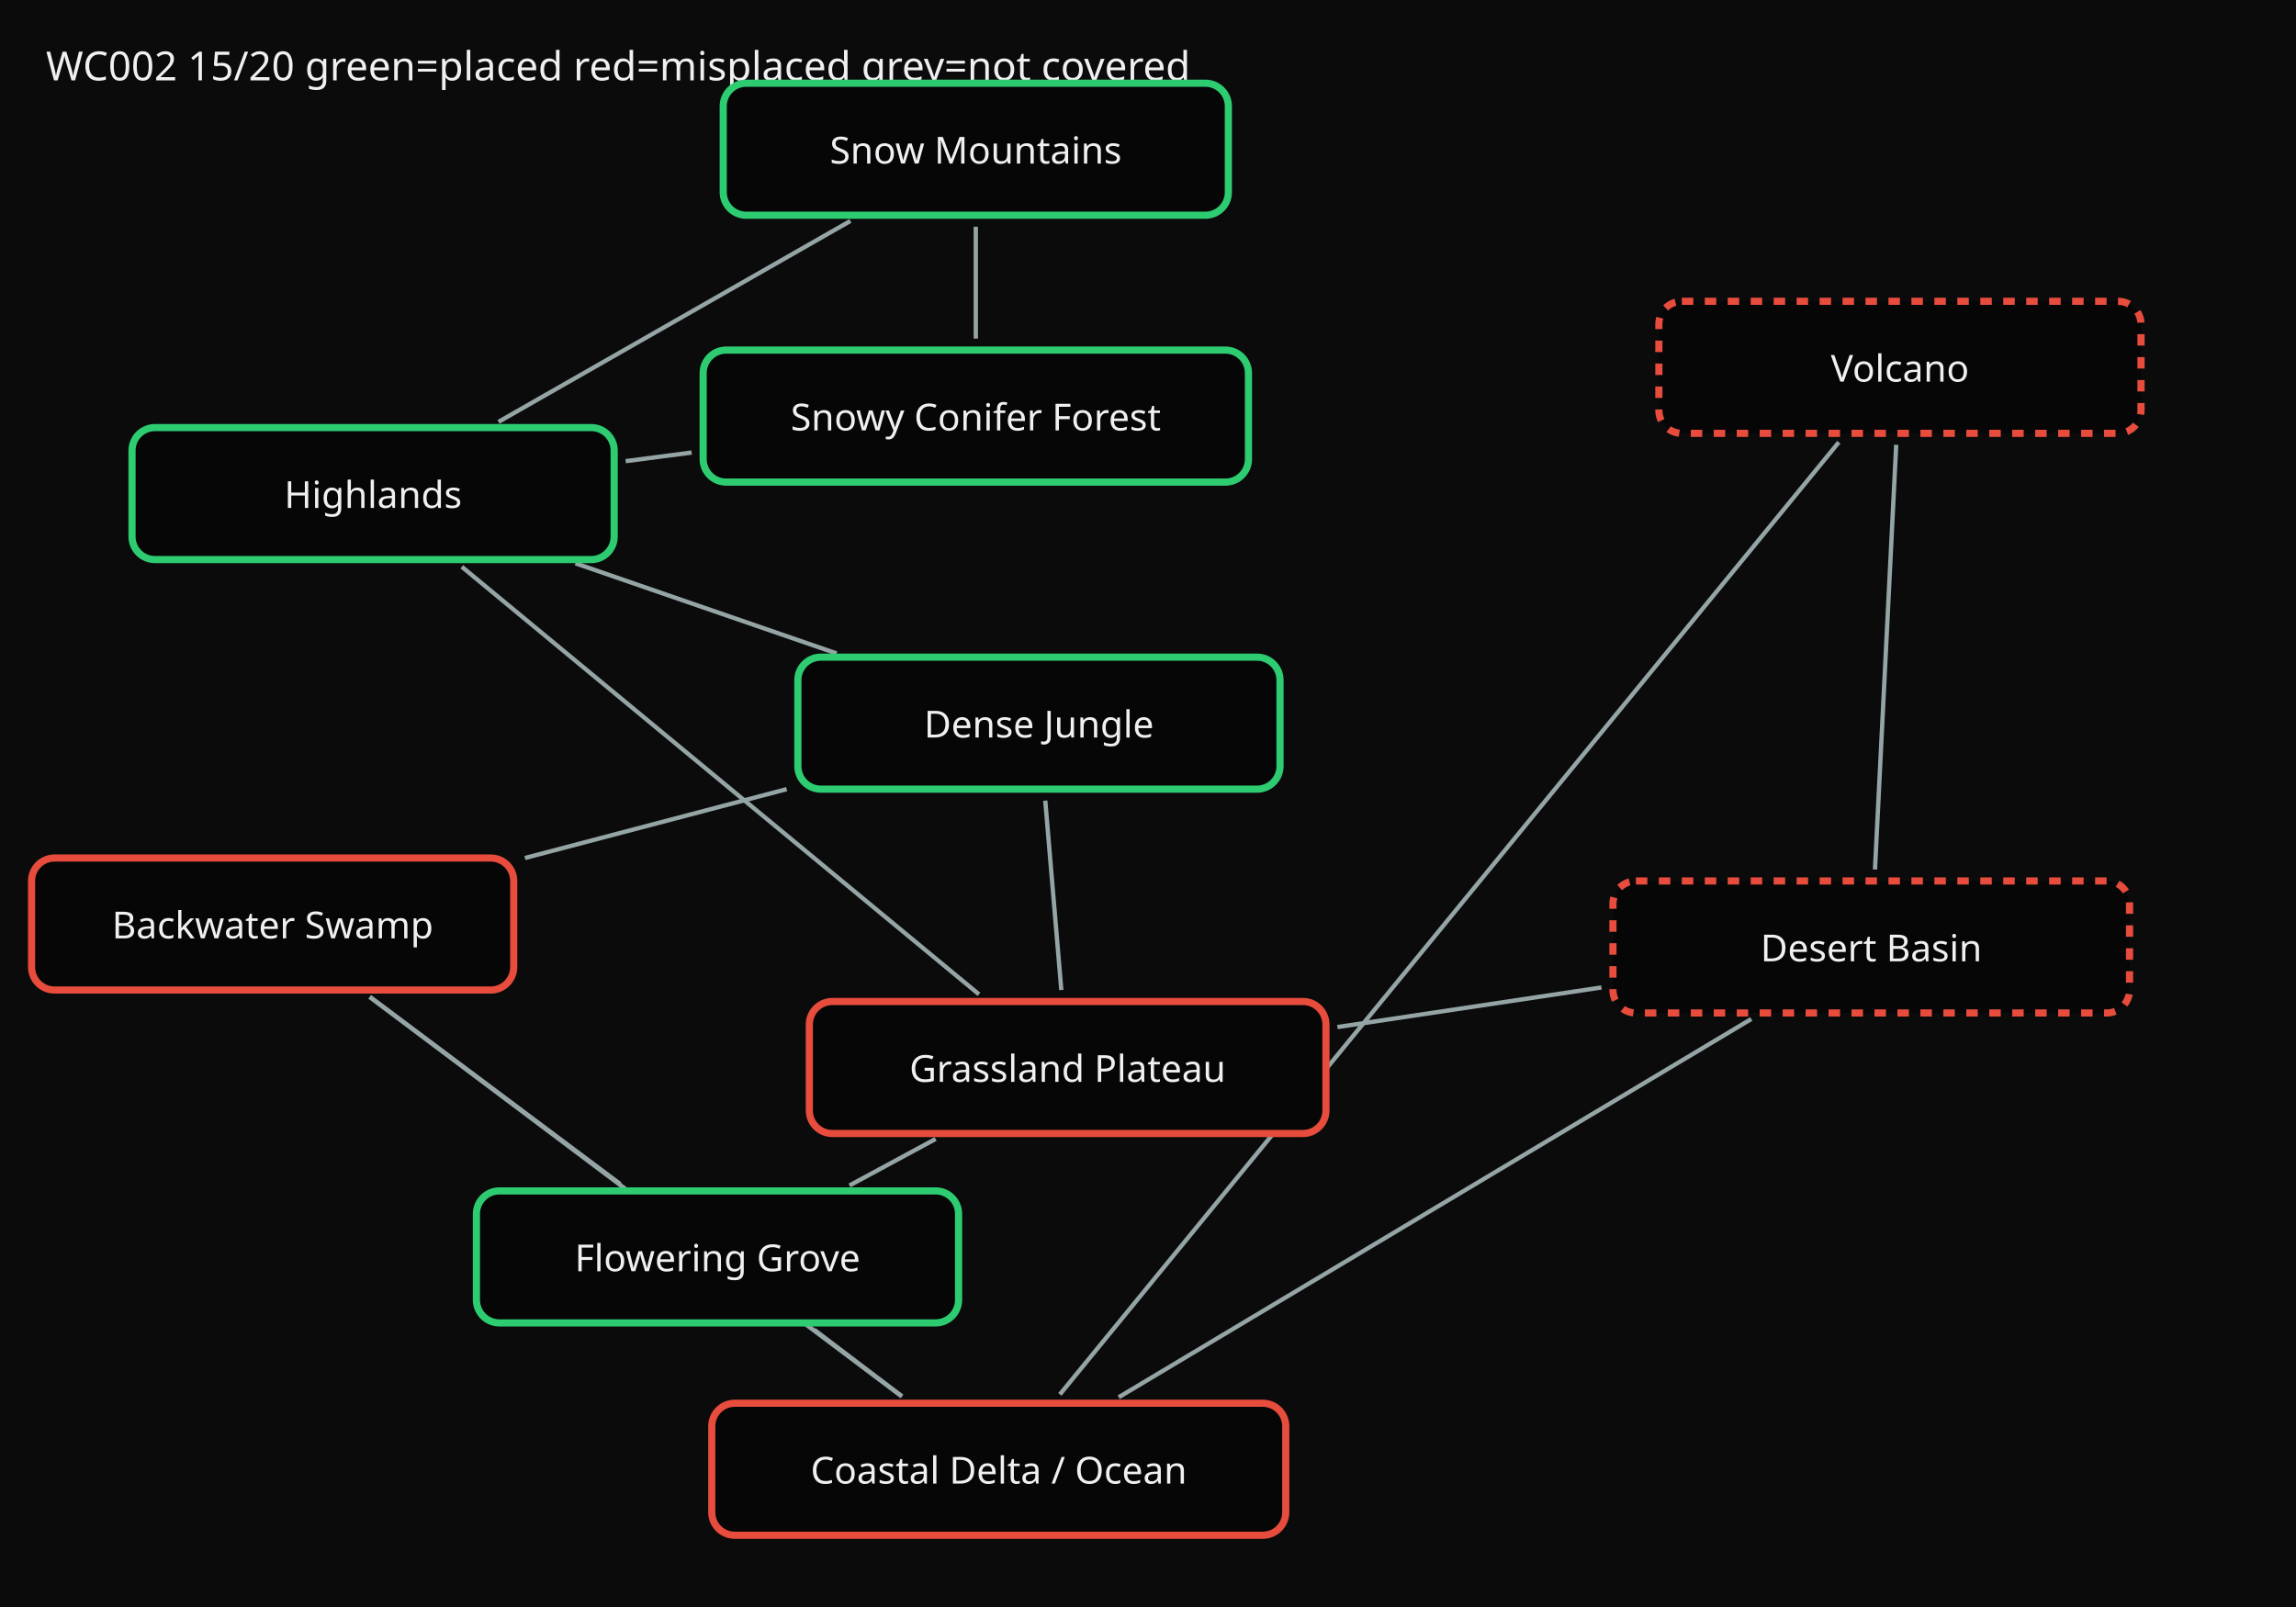
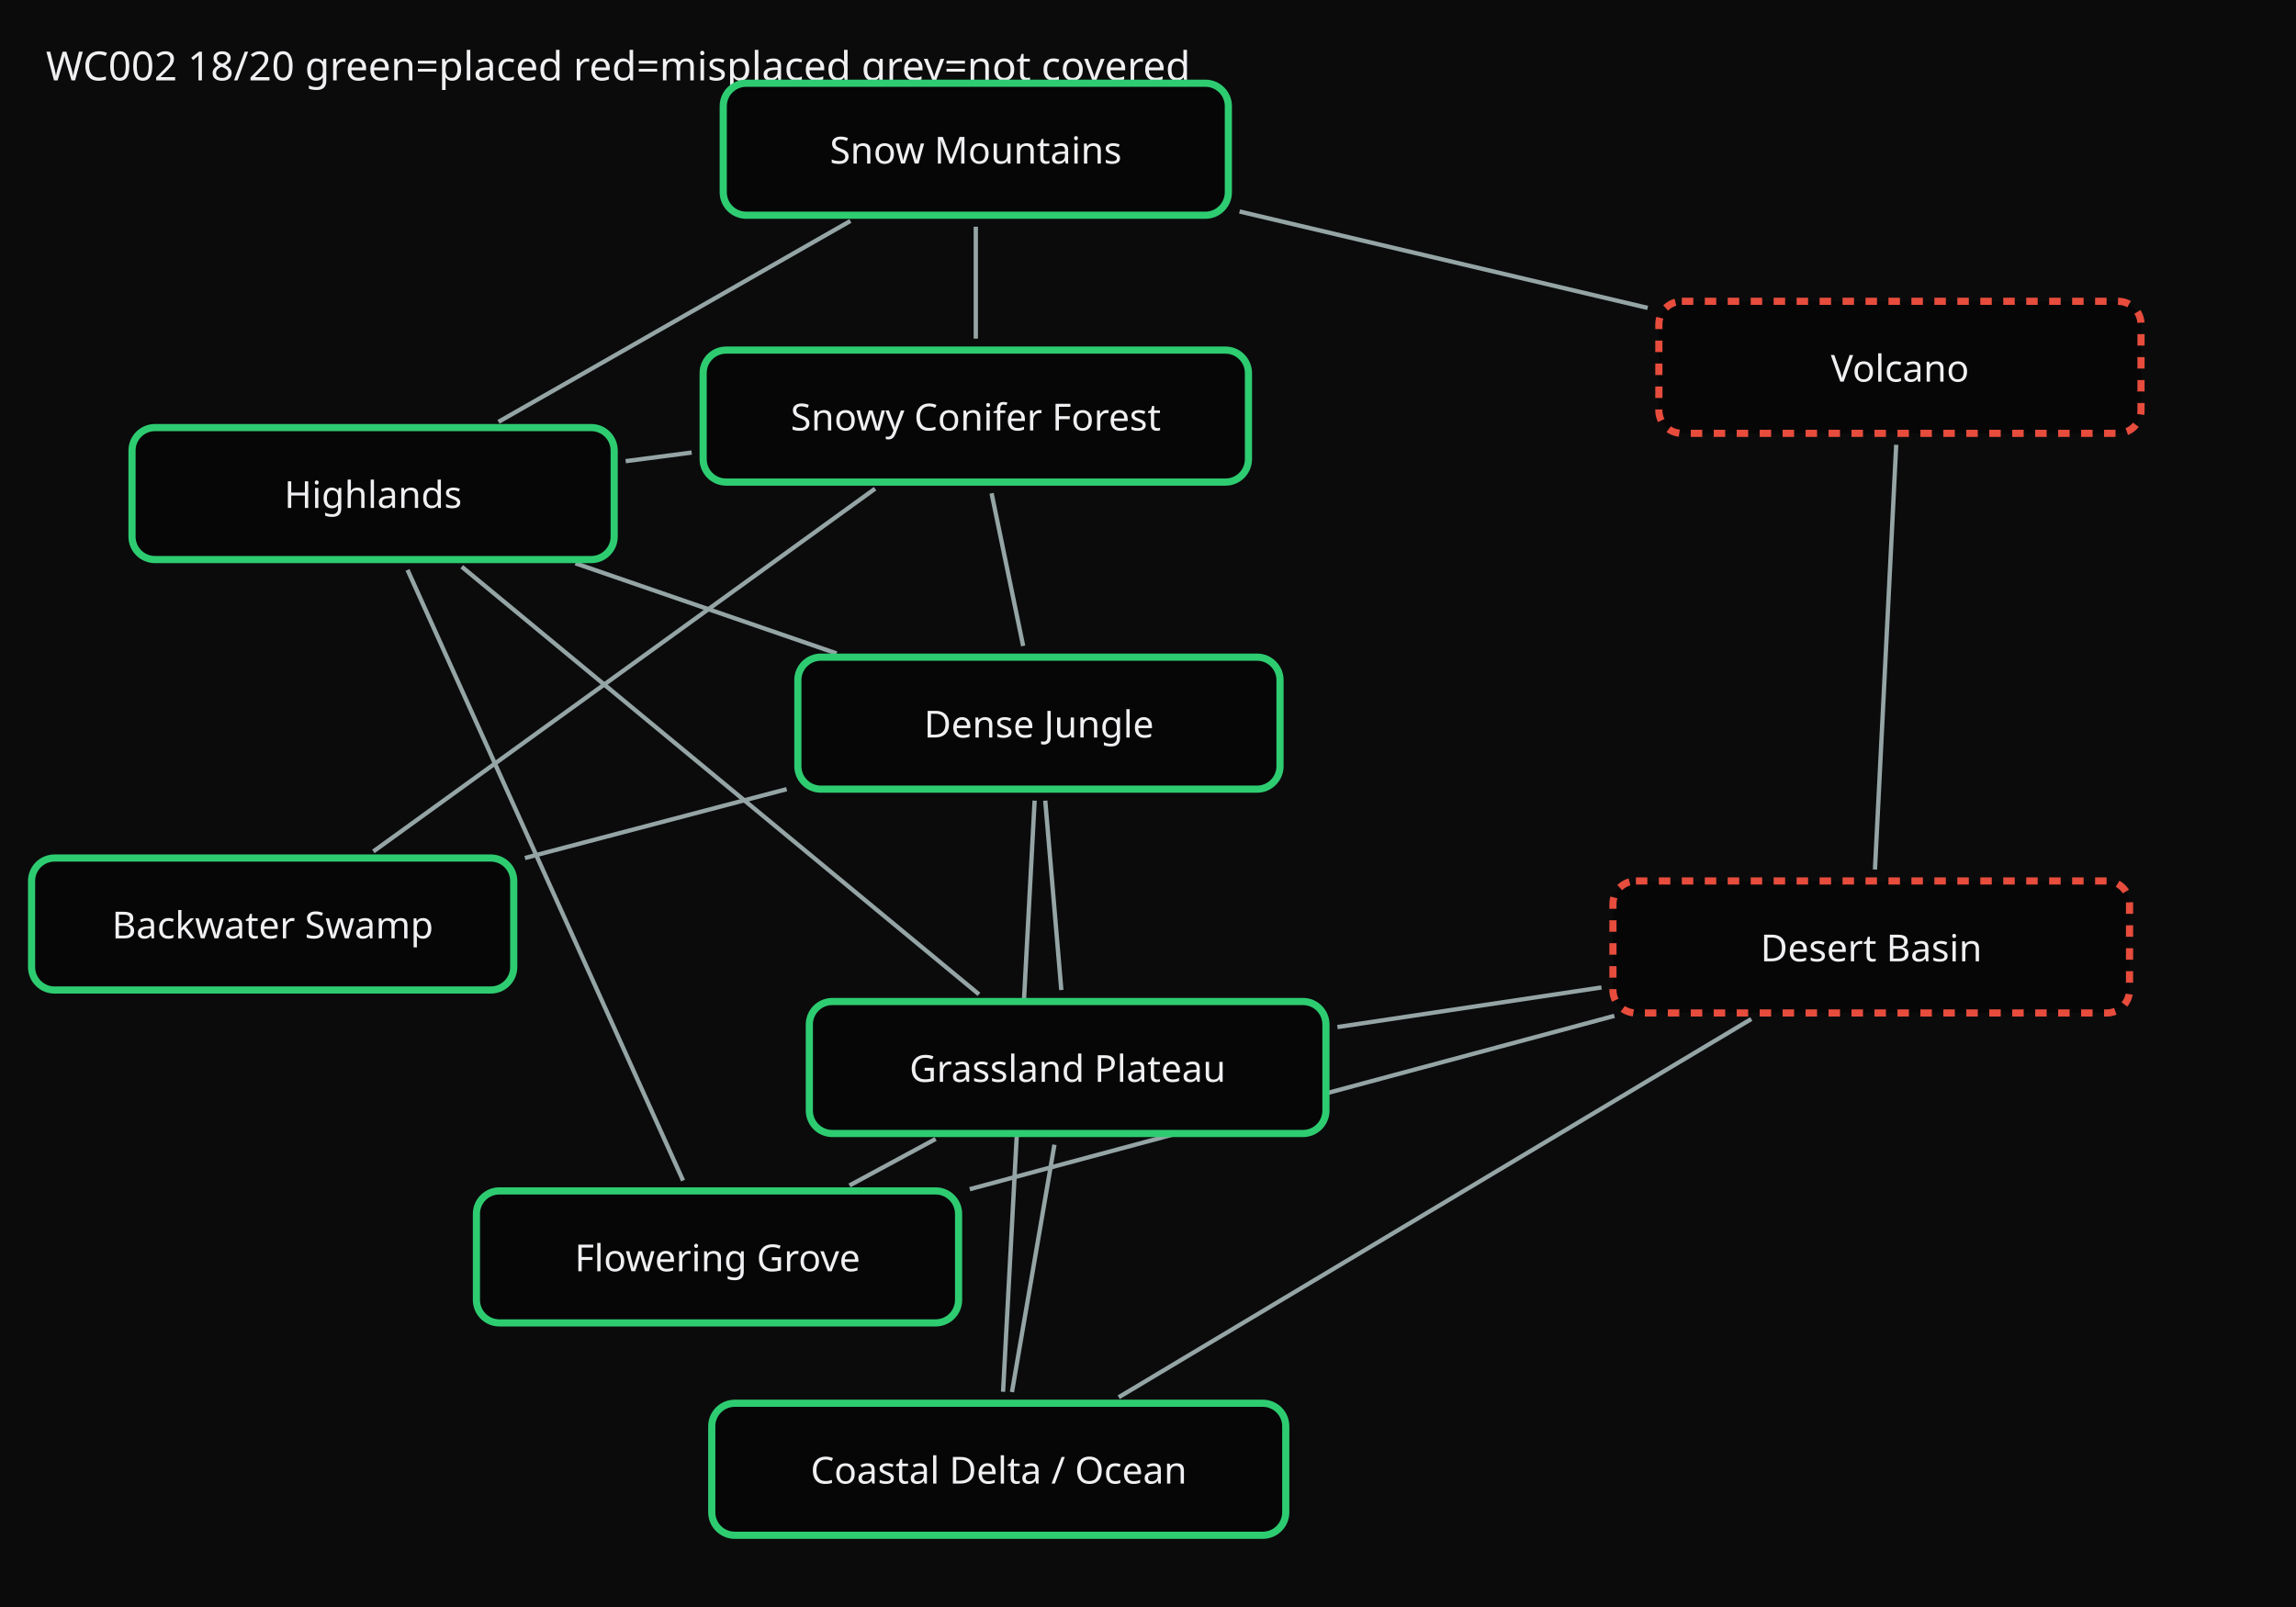
<svg xmlns="http://www.w3.org/2000/svg" viewBox="0 0 800 560" width="800" height="560">
  <rect width="100%" height="100%" fill="#0b0b0c" />
-   <text x="16" y="28" fill="#f0f0f2" font-size="14" font-family="system-ui,sans-serif">WC002  15/20  green=placed  red=misplaced  grey=not covered</text>
+   <text x="16" y="28" fill="#f0f0f2" font-size="14" font-family="system-ui,sans-serif">WC002  18/20  green=placed  red=misplaced  grey=not covered</text>
  <line x1="389.8" y1="486.9" x2="610.2" y2="355.1" stroke="#95a5a6" stroke-width="1.5" />
-   <line x1="314.3" y1="486.6" x2="283.7" y2="463.4" stroke="#95a5a6" stroke-width="1.5" />
-   <line x1="314.2" y1="486.6" x2="128.8" y2="347.4" stroke="#95a5a6" stroke-width="1.5" />
-   <line x1="369.3" y1="485.9" x2="640.7" y2="154.1" stroke="#95a5a6" stroke-width="1.5" />
+   <line x1="352.6" y1="485.1" x2="367.4" y2="398.9" stroke="#95a5a6" stroke-width="1.5" />
+   <line x1="349.5" y1="485.0" x2="360.5" y2="279.0" stroke="#95a5a6" stroke-width="1.5" />
  <line x1="558.0" y1="344.1" x2="466.0" y2="357.9" stroke="#95a5a6" stroke-width="1.5" />
+   <line x1="562.5" y1="354.0" x2="337.9" y2="414.4" stroke="#95a5a6" stroke-width="1.5" />
  <line x1="653.3" y1="303.0" x2="660.7" y2="155.0" stroke="#95a5a6" stroke-width="1.5" />
  <line x1="241.0" y1="157.7" x2="218.0" y2="160.7" stroke="#95a5a6" stroke-width="1.5" />
+   <line x1="345.5" y1="171.9" x2="356.5" y2="225.1" stroke="#95a5a6" stroke-width="1.5" />
  <line x1="340.0" y1="118.0" x2="340.0" y2="79.0" stroke="#95a5a6" stroke-width="1.5" />
+   <line x1="304.9" y1="170.3" x2="130.1" y2="296.7" stroke="#95a5a6" stroke-width="1.5" />
  <line x1="326.0" y1="396.9" x2="296.0" y2="413.1" stroke="#95a5a6" stroke-width="1.5" />
  <line x1="341.1" y1="346.5" x2="160.9" y2="197.5" stroke="#95a5a6" stroke-width="1.5" />
  <line x1="369.8" y1="345.0" x2="364.2" y2="279.0" stroke="#95a5a6" stroke-width="1.5" />
-   <line x1="216.1" y1="412.6" x2="128.9" y2="347.4" stroke="#95a5a6" stroke-width="1.5" />
+   <line x1="238.0" y1="411.4" x2="142.0" y2="198.6" stroke="#95a5a6" stroke-width="1.5" />
  <line x1="200.5" y1="196.3" x2="291.5" y2="227.7" stroke="#95a5a6" stroke-width="1.5" />
  <line x1="173.7" y1="147.0" x2="296.3" y2="77.0" stroke="#95a5a6" stroke-width="1.5" />
  <line x1="274.1" y1="275.0" x2="182.9" y2="299.0" stroke="#95a5a6" stroke-width="1.5" />
+   <line x1="431.9" y1="73.7" x2="574.1" y2="107.3" stroke="#95a5a6" stroke-width="1.5" />
  <rect x="252.0" y="29.0" width="176" height="46" rx="8" fill="#060607" stroke="#2ecc71" stroke-width="2.5" />
  <text x="340" y="57" text-anchor="middle" fill="#f0f0f2" font-size="13" font-family="system-ui,sans-serif">Snow Mountains</text>
  <rect x="245.0" y="122.0" width="190" height="46" rx="8" fill="#060607" stroke="#2ecc71" stroke-width="2.5" />
  <text x="340" y="150" text-anchor="middle" fill="#f0f0f2" font-size="13" font-family="system-ui,sans-serif">Snowy Conifer Forest</text>
  <rect x="46.0" y="149.0" width="168" height="46" rx="8" fill="#060607" stroke="#2ecc71" stroke-width="2.5" />
  <text x="130" y="177" text-anchor="middle" fill="#f0f0f2" font-size="13" font-family="system-ui,sans-serif">Highlands</text>
  <rect x="278.0" y="229.0" width="168" height="46" rx="8" fill="#060607" stroke="#2ecc71" stroke-width="2.5" />
  <text x="362" y="257" text-anchor="middle" fill="#f0f0f2" font-size="13" font-family="system-ui,sans-serif">Dense Jungle</text>
-   <rect x="11.0" y="299.0" width="168" height="46" rx="8" fill="#060607" stroke="#e74c3c" stroke-width="2.5" />
+   <rect x="11.0" y="299.0" width="168" height="46" rx="8" fill="#060607" stroke="#2ecc71" stroke-width="2.5" />
  <text x="95" y="327" text-anchor="middle" fill="#f0f0f2" font-size="13" font-family="system-ui,sans-serif">Backwater Swamp</text>
  <rect x="166.0" y="415.0" width="168" height="46" rx="8" fill="#060607" stroke="#2ecc71" stroke-width="2.5" />
  <text x="250" y="443" text-anchor="middle" fill="#f0f0f2" font-size="13" font-family="system-ui,sans-serif">Flowering Grove</text>
-   <rect x="282.0" y="349.0" width="180" height="46" rx="8" fill="#060607" stroke="#e74c3c" stroke-width="2.5" />
+   <rect x="282.0" y="349.0" width="180" height="46" rx="8" fill="#060607" stroke="#2ecc71" stroke-width="2.5" />
  <text x="372" y="377" text-anchor="middle" fill="#f0f0f2" font-size="13" font-family="system-ui,sans-serif">Grassland Plateau</text>
-   <rect x="248.0" y="489.0" width="200" height="46" rx="8" fill="#060607" stroke="#e74c3c" stroke-width="2.5" />
+   <rect x="248.0" y="489.0" width="200" height="46" rx="8" fill="#060607" stroke="#2ecc71" stroke-width="2.5" />
  <text x="348" y="517" text-anchor="middle" fill="#f0f0f2" font-size="13" font-family="system-ui,sans-serif">Coastal Delta / Ocean</text>
  <rect x="562.0" y="307.0" width="180" height="46" rx="8" fill="#060607" stroke="#e74c3c" stroke-width="2.5" stroke-dasharray="4 4" />
  <text x="652" y="335" text-anchor="middle" fill="#f0f0f2" font-size="13" font-family="system-ui,sans-serif">Desert Basin</text>
  <rect x="578.0" y="105.0" width="168" height="46" rx="8" fill="#060607" stroke="#e74c3c" stroke-width="2.5" stroke-dasharray="4 4" />
  <text x="662" y="133" text-anchor="middle" fill="#f0f0f2" font-size="13" font-family="system-ui,sans-serif">Volcano</text>
</svg>
